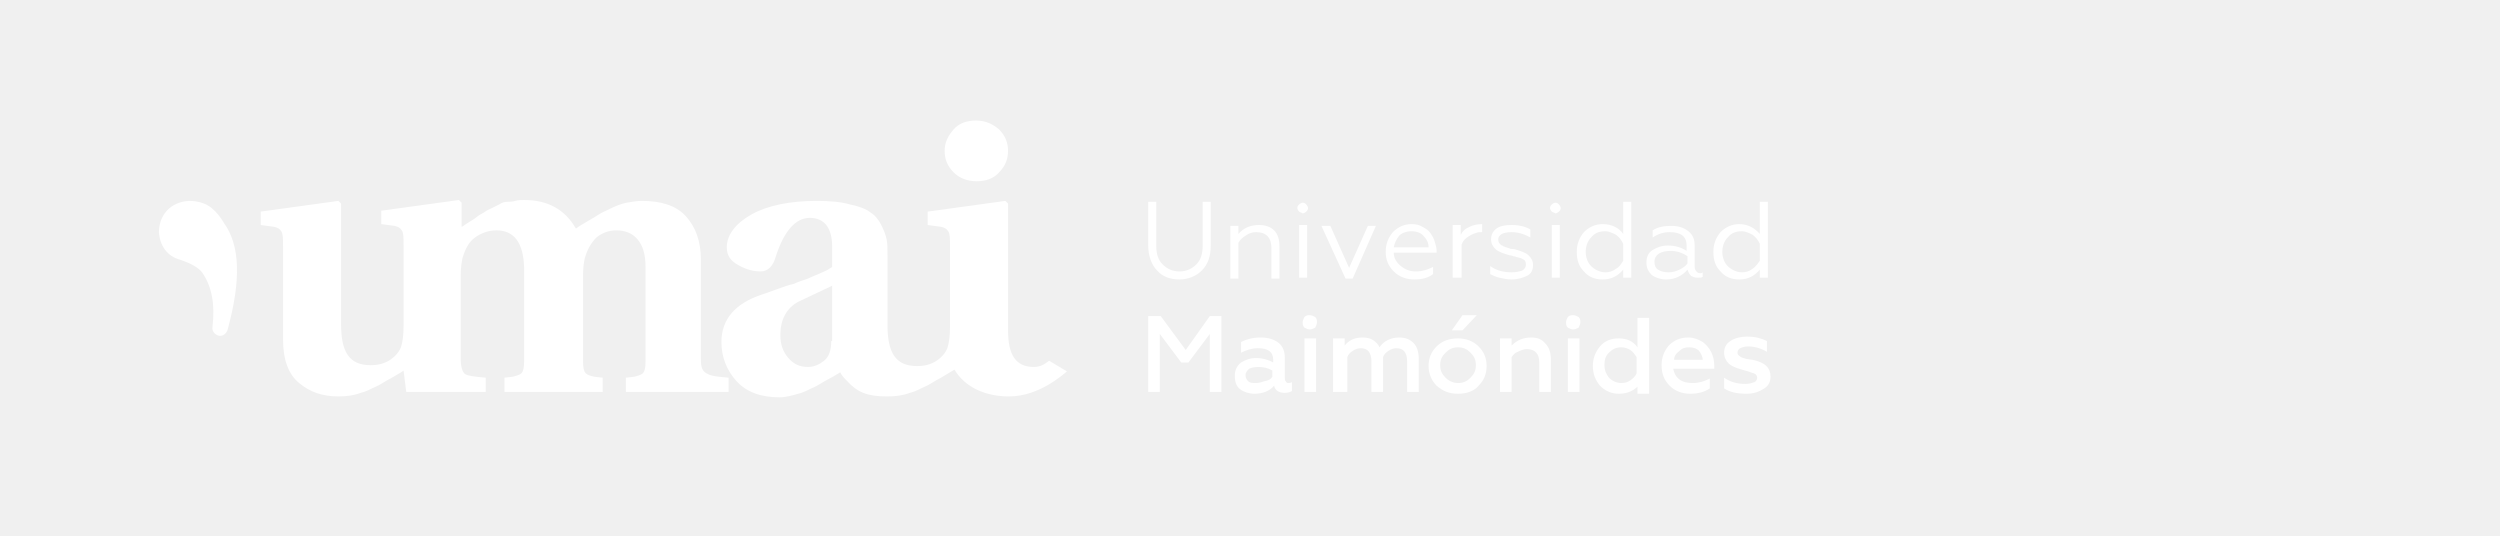
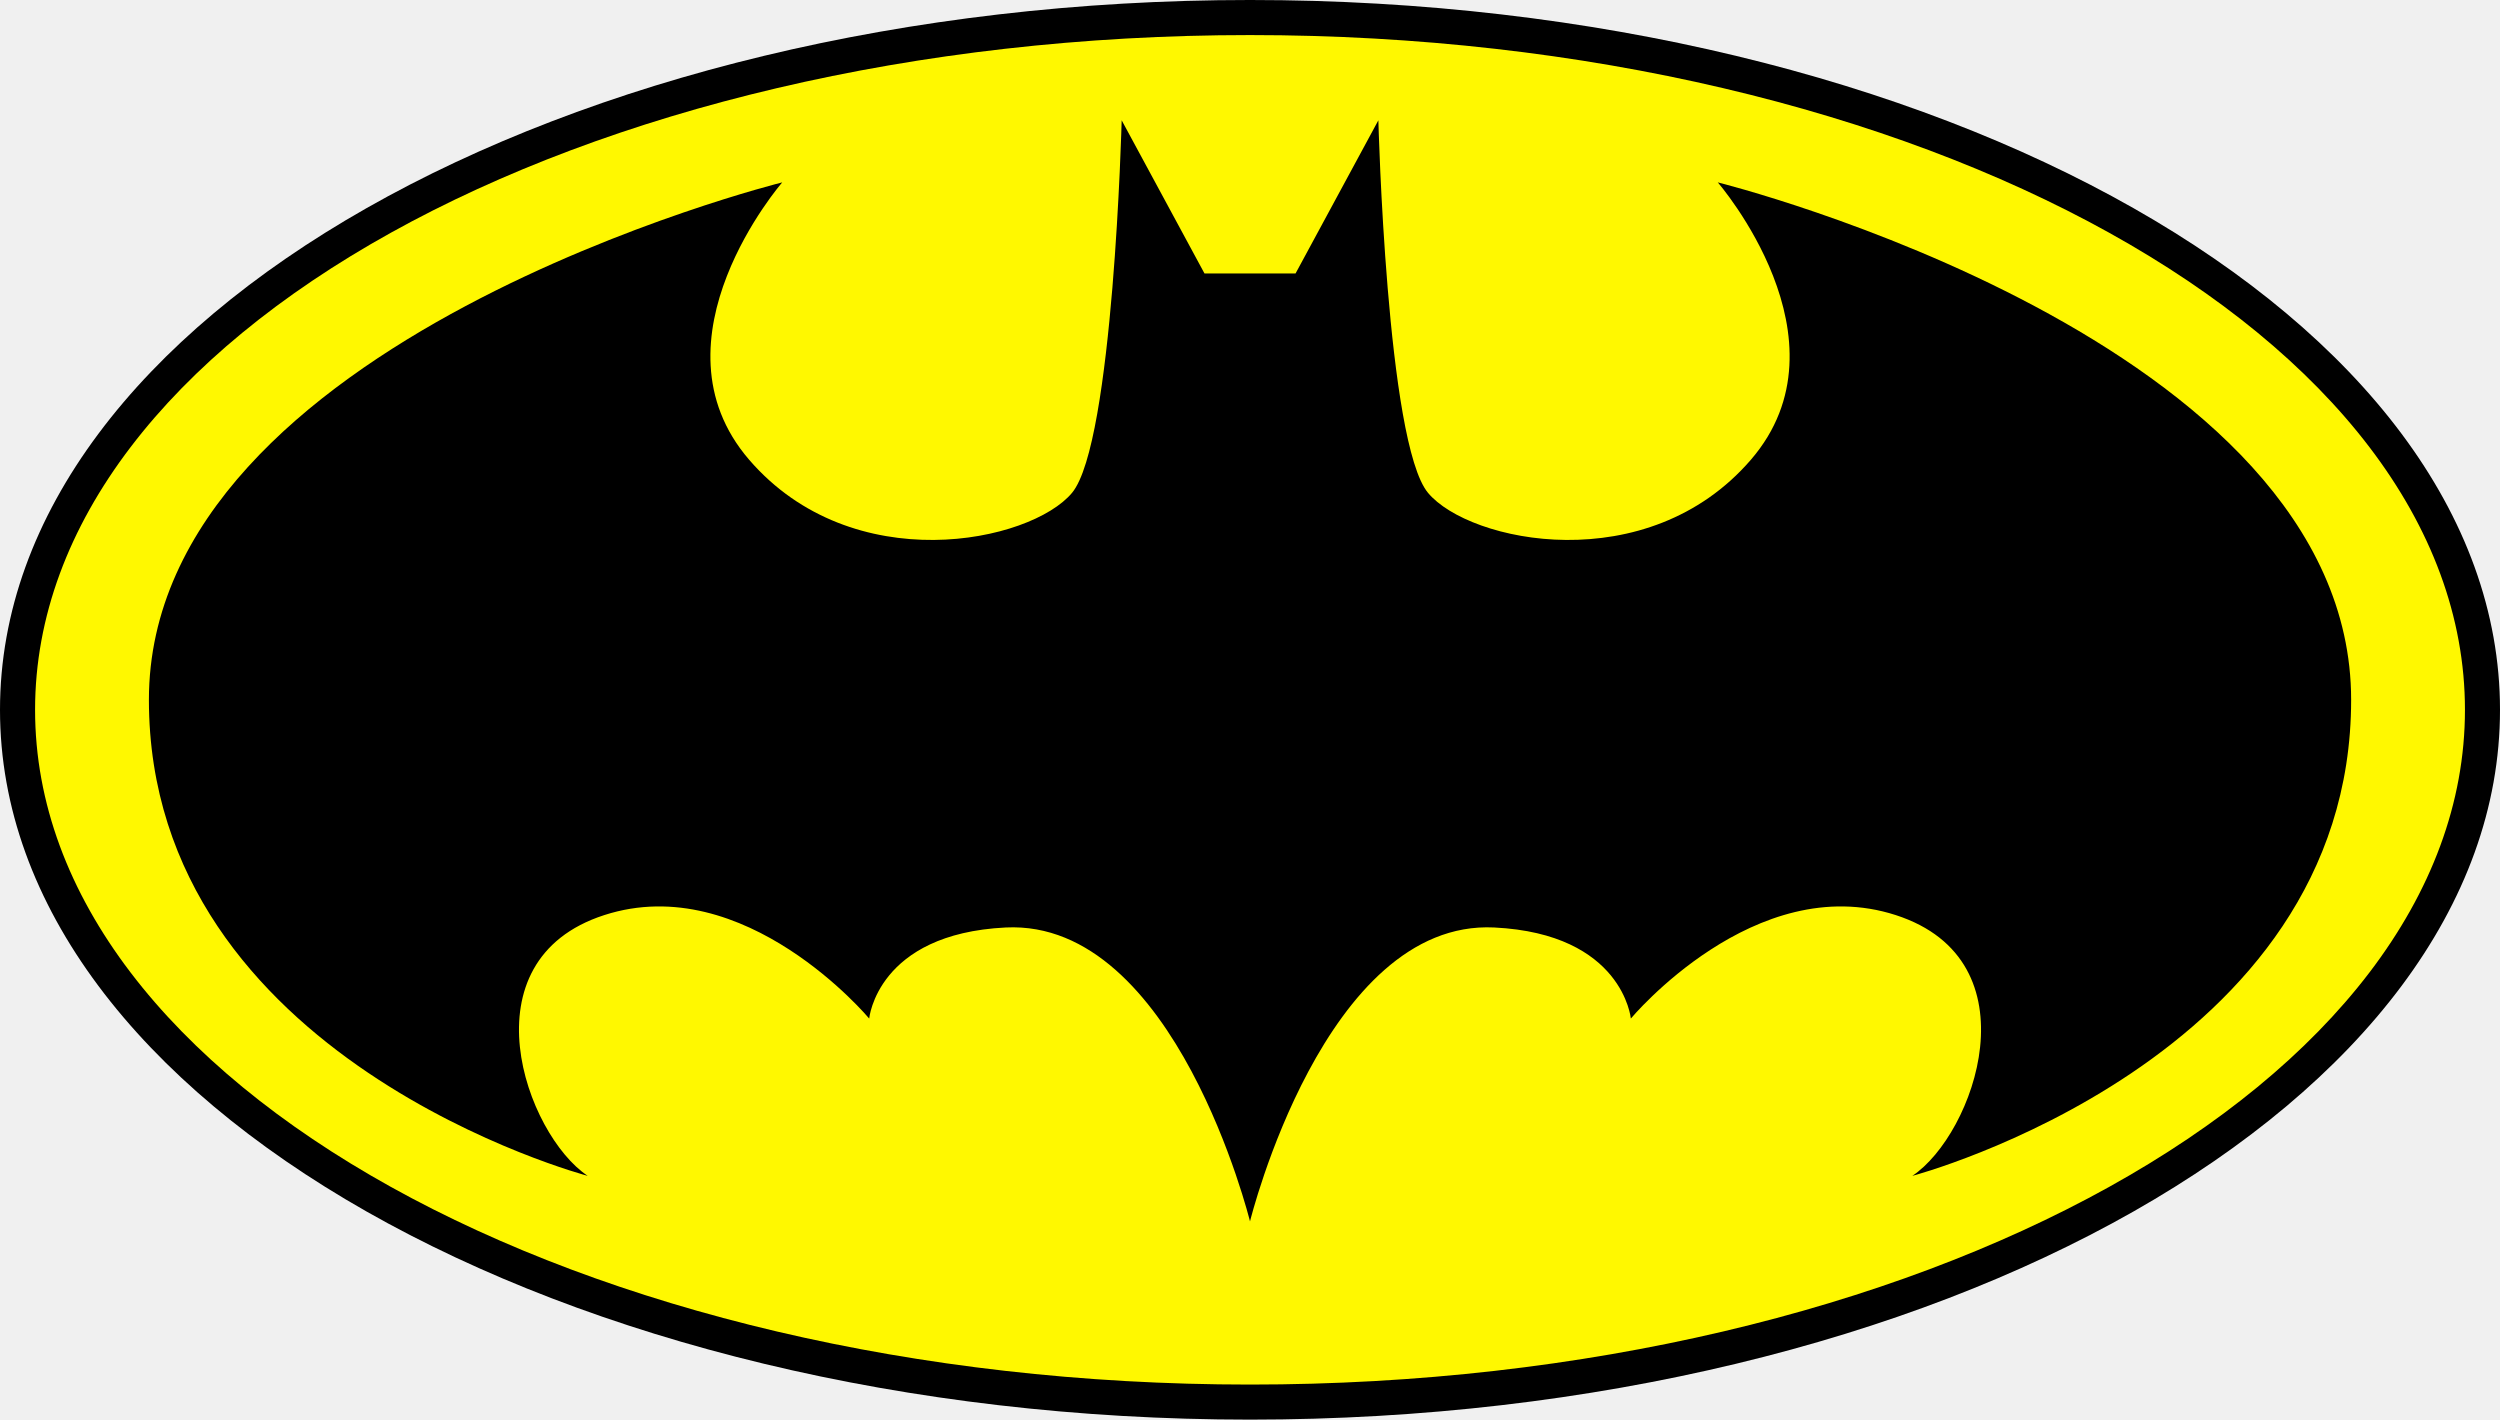
- <svg xmlns="http://www.w3.org/2000/svg" version="1.1" id="Layer_1" x="0px" y="0px" viewBox="0 0 280 60" style="enable-background:new 0 0 280 60;" xml:space="preserve">
-   <style type="text/css">
- 	.st0{fill:#FFFFFF;}
- </style>
-   <g>
-     <g>
-       <path class="st0" d="M132.1,31.3c-1,0-1.9-0.3-2.5-1c-0.6-0.6-1-1.6-1-2.8v-4.9h0.9v4.9c0,0.9,0.2,1.6,0.7,2.1    c0.5,0.5,1.1,0.8,1.9,0.8c0.8,0,1.4-0.3,1.9-0.8c0.5-0.5,0.7-1.2,0.7-2.1v-4.9h0.9v4.9c0,1.2-0.3,2.1-1,2.8    C134,30.9,133.1,31.3,132.1,31.3z" />
-       <path class="st0" d="M138.7,27.2v4h-0.9v-5.9h0.9v0.9c0.6-0.7,1.4-1,2.3-1c0.7,0,1.3,0.2,1.7,0.6c0.4,0.4,0.6,1,0.6,1.8v3.6h-0.9    v-3.4c0-1.2-0.6-1.8-1.7-1.8c-0.4,0-0.8,0.1-1.2,0.4C139.2,26.6,138.9,26.8,138.7,27.2z" />
-       <path class="st0" d="M145.5,23.7c-0.1-0.1-0.2-0.3-0.2-0.4c0-0.2,0.1-0.3,0.2-0.4c0.1-0.1,0.3-0.2,0.4-0.2c0.2,0,0.3,0.1,0.4,0.2    c0.1,0.1,0.2,0.3,0.2,0.4c0,0.2-0.1,0.3-0.2,0.4c-0.1,0.1-0.3,0.2-0.4,0.2C145.8,23.8,145.6,23.8,145.5,23.7z M146.4,31.1h-0.9    v-5.9h0.9V31.1z" />
-       <path class="st0" d="M151.5,31.2h-0.8l-2.7-5.9h1l2.1,4.7l2.1-4.7h0.9L151.5,31.2z" />
-       <path class="st0" d="M158.4,31.3c-0.9,0-1.7-0.3-2.3-0.9c-0.6-0.6-0.9-1.3-0.9-2.2c0-0.9,0.3-1.6,0.8-2.2c0.6-0.6,1.3-0.9,2.1-0.9    c0.5,0,0.9,0.1,1.2,0.3c0.4,0.2,0.7,0.4,0.9,0.7c0.2,0.3,0.4,0.6,0.5,1c0.1,0.3,0.2,0.7,0.2,1v0.2h-4.8c0,0.6,0.3,1.1,0.8,1.5    c0.5,0.4,1,0.6,1.7,0.6c0.7,0,1.3-0.2,1.9-0.5v0.8C160,31.1,159.3,31.3,158.4,31.3z M156.1,27.7h3.9c0-0.5-0.2-0.9-0.5-1.2    c-0.3-0.4-0.8-0.6-1.4-0.6c-0.6,0-1.1,0.2-1.4,0.5C156.4,26.8,156.2,27.2,156.1,27.7z" />
-       <path class="st0" d="M163.6,31.1h-0.9v-5.9h0.9v1.1c0.2-0.4,0.5-0.7,1-0.9c0.4-0.2,0.9-0.3,1.4-0.3V26c-0.3,0-0.5,0-0.7,0.1    c-0.4,0.1-0.7,0.3-1,0.5c-0.3,0.2-0.5,0.5-0.6,0.8V31.1z" />
-       <path class="st0" d="M169.3,31.3c-0.5,0-0.9-0.1-1.4-0.2c-0.4-0.1-0.8-0.3-1-0.4v-0.9c0.7,0.5,1.5,0.7,2.4,0.7    c0.5,0,0.9-0.1,1.2-0.2c0.3-0.2,0.4-0.4,0.4-0.7c0-0.3-0.1-0.5-0.4-0.6c-0.1-0.1-0.3-0.1-0.6-0.2c-0.1,0-0.2-0.1-0.4-0.1    c-0.2-0.1-0.4-0.1-0.4-0.1c-0.7-0.2-1.3-0.4-1.6-0.7c-0.3-0.3-0.5-0.6-0.5-1.1c0-0.5,0.2-0.9,0.6-1.2c0.4-0.3,1-0.4,1.7-0.4    c0.9,0,1.6,0.2,2.1,0.5v0.9c-0.7-0.4-1.4-0.6-2.1-0.6c-0.5,0-0.9,0.1-1.1,0.2c-0.3,0.2-0.4,0.4-0.4,0.6c0,0.3,0.1,0.5,0.4,0.7    c0.1,0,0.1,0,0.2,0.1c0.1,0,0.2,0.1,0.3,0.1l0.3,0.1c0.2,0.1,0.4,0.1,0.6,0.1c0.7,0.2,1.3,0.4,1.6,0.7c0.3,0.3,0.5,0.6,0.5,1.1    c0,0.5-0.2,1-0.7,1.2C170.6,31.1,170,31.3,169.3,31.3z" />
-       <path class="st0" d="M173.8,23.7c-0.1-0.1-0.2-0.3-0.2-0.4c0-0.2,0.1-0.3,0.2-0.4c0.1-0.1,0.3-0.2,0.4-0.2c0.2,0,0.3,0.1,0.4,0.2    c0.1,0.1,0.2,0.3,0.2,0.4c0,0.2-0.1,0.3-0.2,0.4c-0.1,0.1-0.3,0.2-0.4,0.2C174.1,23.8,173.9,23.8,173.8,23.7z M174.7,31.1h-0.9    v-5.9h0.9V31.1z" />
-       <path class="st0" d="M181.8,26.2v-3.6h0.9v8.5h-0.9v-0.9c-0.6,0.7-1.3,1.1-2.3,1.1c-0.9,0-1.6-0.3-2.1-0.9    c-0.6-0.6-0.8-1.3-0.8-2.2c0-0.9,0.3-1.6,0.8-2.2c0.6-0.6,1.3-0.9,2.1-0.9C180.5,25.1,181.3,25.5,181.8,26.2z M181.8,29.2v-1.9    c-0.2-0.4-0.4-0.7-0.8-1c-0.4-0.2-0.8-0.4-1.2-0.4c-0.7,0-1.2,0.2-1.6,0.7c-0.4,0.4-0.6,1-0.6,1.6c0,0.6,0.2,1.2,0.6,1.6    c0.4,0.4,1,0.7,1.6,0.7c0.4,0,0.8-0.1,1.2-0.4C181.4,29.9,181.6,29.5,181.8,29.2z" />
-       <path class="st0" d="M186.6,31.3c-0.6,0-1.2-0.2-1.6-0.5c-0.4-0.4-0.6-0.8-0.6-1.4c0-0.6,0.2-1.1,0.7-1.4c0.5-0.3,1-0.5,1.7-0.5    c0.8,0,1.5,0.2,2.1,0.6v-0.6c0-1-0.6-1.5-1.9-1.5c-0.7,0-1.3,0.2-1.9,0.6v-0.8c0.6-0.4,1.3-0.5,2.1-0.5c0.8,0,1.4,0.2,1.9,0.6    c0.5,0.4,0.7,0.9,0.7,1.6v2.4c0,0.2,0.1,0.4,0.2,0.5c0.1,0.1,0.2,0.2,0.4,0.2c0.1,0,0.2,0,0.3-0.1V31c-0.1,0.1-0.3,0.1-0.6,0.1    c-0.3,0-0.5-0.1-0.7-0.2c-0.2-0.2-0.3-0.4-0.4-0.7C188.4,30.9,187.6,31.3,186.6,31.3z M186.9,30.5c0.4,0,0.8-0.1,1.2-0.3    c0.4-0.2,0.7-0.4,0.9-0.7v-0.8c-0.6-0.4-1.2-0.6-1.9-0.6c-0.5,0-1,0.1-1.3,0.3c-0.3,0.2-0.5,0.5-0.5,0.9c0,0.4,0.1,0.7,0.4,0.9    C186,30.4,186.4,30.5,186.9,30.5z" />
-       <path class="st0" d="M197.1,26.2v-3.6h0.9v8.5h-0.9v-0.9c-0.6,0.7-1.3,1.1-2.3,1.1c-0.9,0-1.6-0.3-2.1-0.9    c-0.6-0.6-0.8-1.3-0.8-2.2c0-0.9,0.3-1.6,0.8-2.2c0.6-0.6,1.3-0.9,2.1-0.9C195.7,25.1,196.5,25.5,197.1,26.2z M197.1,29.2v-1.9    c-0.2-0.4-0.4-0.7-0.8-1c-0.4-0.2-0.8-0.4-1.2-0.4c-0.7,0-1.2,0.2-1.6,0.7c-0.4,0.4-0.6,1-0.6,1.6c0,0.6,0.2,1.2,0.6,1.6    c0.4,0.4,1,0.7,1.6,0.7c0.4,0,0.8-0.1,1.2-0.4C196.6,29.9,196.9,29.5,197.1,29.2z" />
-       <path class="st0" d="M129.9,43.9h-1.3v-8.5h1.4l2.8,3.8l2.7-3.8h1.3v8.5h-1.3v-6.5l-2.4,3.2h-0.8l-2.4-3.2V43.9z" />
-       <path class="st0" d="M144.3,42.9c0.1,0,0.2,0,0.4-0.1v1c-0.2,0.1-0.4,0.2-0.8,0.2c-0.7,0-1.1-0.3-1.2-0.8    c-0.5,0.6-1.3,0.9-2.2,0.9c-0.6,0-1.2-0.2-1.6-0.5c-0.4-0.3-0.6-0.8-0.6-1.5c0-0.6,0.2-1.1,0.7-1.5c0.5-0.3,1-0.5,1.7-0.5    c0.7,0,1.4,0.2,1.9,0.5v-0.3c0-0.9-0.6-1.3-1.7-1.3c-0.7,0-1.3,0.2-1.9,0.5v-1.2c0.6-0.3,1.3-0.5,2.2-0.5c0.8,0,1.5,0.2,2,0.6    c0.5,0.4,0.7,1,0.7,1.7v2.2c0,0.2,0,0.3,0.1,0.4C144.1,42.9,144.2,42.9,144.3,42.9z M142.5,42.2v-0.7c-0.5-0.3-1-0.4-1.6-0.4    c-0.4,0-0.8,0.1-1,0.2c-0.2,0.2-0.4,0.4-0.4,0.7c0,0.3,0.1,0.5,0.3,0.7c0.2,0.2,0.5,0.2,0.9,0.2c0.3,0,0.6-0.1,0.9-0.2    C142.1,42.6,142.3,42.5,142.5,42.2z" />
-       <path class="st0" d="M146.7,36.9c-0.2,0-0.4-0.1-0.6-0.2c-0.2-0.2-0.2-0.4-0.2-0.6c0-0.2,0.1-0.4,0.2-0.6c0.2-0.2,0.4-0.2,0.6-0.2    c0.2,0,0.4,0.1,0.6,0.2c0.2,0.2,0.2,0.4,0.2,0.6c0,0.2-0.1,0.4-0.2,0.6C147.1,36.8,146.9,36.9,146.7,36.9z M147.4,43.9h-1.3v-6    h1.3V43.9z" />
-       <path class="st0" d="M150.6,43.9h-1.3v-6h1.3v0.8c0.5-0.6,1.1-0.9,2-0.9c0.5,0,0.9,0.1,1.2,0.3c0.3,0.2,0.6,0.5,0.7,0.8    c0.2-0.3,0.5-0.6,0.9-0.8c0.4-0.2,0.8-0.3,1.3-0.3c0.7,0,1.2,0.2,1.6,0.6c0.4,0.4,0.6,1,0.6,1.8v3.7h-1.3v-3.4    c0-1-0.4-1.5-1.2-1.5c-0.3,0-0.6,0.1-0.9,0.3c-0.3,0.2-0.5,0.4-0.6,0.7v3.9h-1.3v-3.4c0-1-0.4-1.5-1.2-1.5c-0.3,0-0.6,0.1-0.9,0.3    c-0.3,0.2-0.5,0.4-0.6,0.7V43.9z" />
-       <path class="st0" d="M163.3,44.1c-1,0-1.7-0.3-2.4-0.9c-0.6-0.6-0.9-1.4-0.9-2.2c0-0.9,0.3-1.6,0.9-2.2c0.6-0.6,1.4-0.9,2.4-0.9    c0.9,0,1.7,0.3,2.3,0.9c0.6,0.6,0.9,1.3,0.9,2.2c0,0.9-0.3,1.6-0.9,2.2C165.1,43.8,164.3,44.1,163.3,44.1z M163.3,42.9    c0.6,0,1-0.2,1.4-0.6c0.4-0.4,0.6-0.8,0.6-1.4c0-0.6-0.2-1-0.6-1.4c-0.4-0.4-0.8-0.6-1.4-0.6c-0.6,0-1,0.2-1.4,0.6    c-0.4,0.4-0.6,0.8-0.6,1.4c0,0.6,0.2,1,0.6,1.4C162.3,42.7,162.8,42.9,163.3,42.9z M163.8,37h-1.2l1.2-1.7h1.6L163.8,37z" />
-       <path class="st0" d="M169.3,40v3.9H168v-6h1.3v0.8c0.6-0.6,1.3-0.9,2.2-0.9c0.7,0,1.2,0.2,1.6,0.7c0.4,0.4,0.6,1,0.6,1.8v3.6h-1.3    v-3.3c0-1-0.5-1.5-1.4-1.5c-0.3,0-0.6,0.1-1,0.3C169.7,39.5,169.5,39.7,169.3,40z" />
-       <path class="st0" d="M176.2,36.9c-0.2,0-0.4-0.1-0.6-0.2c-0.2-0.2-0.2-0.4-0.2-0.6c0-0.2,0.1-0.4,0.2-0.6c0.2-0.2,0.4-0.2,0.6-0.2    c0.2,0,0.4,0.1,0.6,0.2c0.2,0.2,0.2,0.4,0.2,0.6c0,0.2-0.1,0.4-0.2,0.6C176.6,36.8,176.4,36.9,176.2,36.9z M176.9,43.9h-1.3v-6    h1.3V43.9z" />
-       <path class="st0" d="M181.3,44.1c-0.8,0-1.5-0.3-2.1-0.9c-0.5-0.6-0.8-1.3-0.8-2.2c0-0.9,0.3-1.6,0.8-2.2c0.5-0.6,1.2-0.9,2.1-0.9    c0.9,0,1.6,0.3,2.1,1v-3.3h1.3v8.5h-1.3v-0.8C182.9,43.8,182.2,44.1,181.3,44.1z M181.6,42.9c0.4,0,0.7-0.1,1-0.3    c0.3-0.2,0.6-0.5,0.7-0.8V40c-0.2-0.3-0.4-0.6-0.7-0.8c-0.3-0.2-0.7-0.3-1-0.3c-0.6,0-1,0.2-1.4,0.6c-0.4,0.4-0.5,0.8-0.5,1.4    c0,0.6,0.2,1,0.5,1.4C180.6,42.7,181.1,42.9,181.6,42.9z" />
-       <path class="st0" d="M186.1,40.9c0-0.9,0.3-1.6,0.8-2.2c0.6-0.6,1.3-0.9,2.2-0.9c0.6,0,1.1,0.2,1.6,0.5c0.8,0.6,1.3,1.5,1.3,2.7    v0.3h-4.6c0.1,0.5,0.3,0.9,0.7,1.2c0.4,0.3,0.9,0.4,1.5,0.4c0.7,0,1.3-0.2,1.9-0.5v1.1c-0.6,0.4-1.3,0.6-2.2,0.6    c-0.9,0-1.7-0.3-2.3-0.9C186.4,42.6,186.1,41.9,186.1,40.9z M187.5,40.3h3.2c0-0.4-0.2-0.7-0.4-1c-0.3-0.3-0.7-0.4-1.1-0.4    c-0.5,0-0.8,0.1-1.1,0.4C187.7,39.6,187.5,39.9,187.5,40.3z" />
-       <path class="st0" d="M195.6,44.1c-1.1,0-1.9-0.2-2.5-0.6v-1.2c0.7,0.5,1.5,0.7,2.4,0.7c0.4,0,0.7-0.1,1-0.2    c0.2-0.1,0.3-0.3,0.3-0.5c0-0.2-0.1-0.4-0.4-0.5c-0.1,0-0.3-0.1-0.6-0.2l-0.7-0.2c-0.7-0.2-1.2-0.4-1.5-0.7    c-0.3-0.3-0.5-0.7-0.5-1.2c0-0.5,0.2-1,0.7-1.3c0.4-0.3,1.1-0.5,1.9-0.5c0.9,0,1.6,0.2,2.2,0.5v1.2c-0.7-0.4-1.4-0.6-2.1-0.6    c-0.4,0-0.7,0.1-0.9,0.2c-0.2,0.1-0.3,0.3-0.3,0.5c0,0.2,0.1,0.3,0.4,0.5c0,0,0.2,0.1,0.6,0.2l0.7,0.1c1.4,0.3,2,0.9,2,1.9    c0,0.5-0.2,1-0.7,1.3C197,43.9,196.4,44.1,195.6,44.1z" />
-     </g>
-     <g>
-       <path class="st0" d="M78.5,40.2V29.1c0-2.1-0.6-3.7-1.7-4.9c-1.1-1.2-2.8-1.7-4.9-1.7c-0.6,0-1.1,0.1-1.7,0.2    c-0.5,0.1-1.1,0.3-1.7,0.6c-0.6,0.3-1.1,0.5-1.4,0.7c-0.3,0.2-0.8,0.5-1.5,0.9c-0.7,0.4-1.1,0.7-1.1,0.7c-1.2-2.1-3.1-3.2-5.8-3.2    c-0.3,0-0.7,0-1,0.1c-0.3,0.1-0.6,0.1-0.9,0.1c-0.3,0-0.6,0.1-0.9,0.3c-0.4,0.2-0.6,0.3-0.8,0.4c-0.2,0.1-0.5,0.2-0.9,0.5    c-0.4,0.2-0.7,0.4-0.8,0.5c-0.1,0.1-0.4,0.3-0.9,0.6c-0.5,0.3-0.7,0.5-0.8,0.5l0-2.7l-0.3-0.3l-8.7,1.2v1.5l1.5,0.2    c0.4,0.1,0.6,0.2,0.8,0.5c0.2,0.3,0.2,0.8,0.2,1.7v9c0,1-0.1,1.8-0.3,2.4c-0.2,0.5-0.6,1-1.2,1.4c-0.6,0.4-1.3,0.6-2.2,0.6    c-2.4,0-3.3-1.5-3.3-4.6V22.8l-0.3-0.3l-8.7,1.2v1.5l1.5,0.2c0.4,0.1,0.6,0.2,0.8,0.5c0.2,0.3,0.2,0.8,0.2,1.7V38    c0,2.3,0.6,3.9,1.8,4.9c1.2,1,2.6,1.5,4.4,1.5c0.9,0,1.7-0.1,2.5-0.4c0.8-0.2,1.2-0.5,1.7-0.7c0.5-0.2,1-0.6,1.8-1    c0.7-0.4,1.2-0.7,1.3-0.8l0.3,2.4h8.9v-1.6c-1.2-0.1-2-0.2-2.3-0.4c-0.3-0.2-0.5-0.8-0.5-1.7l0-9.3c0-0.9,0.1-1.5,0.2-2    c0.3-1,0.7-1.8,1.4-2.3c0.7-0.5,1.5-0.8,2.4-0.8c2,0,3,1.4,3.1,4.1v10.6c0,0.7-0.1,1.1-0.3,1.3c-0.2,0.2-0.6,0.3-1,0.4l-0.9,0.1    v1.6h11v-1.6l-0.9-0.1c-0.5-0.1-0.8-0.2-1-0.4c-0.2-0.2-0.3-0.6-0.3-1.3v-9.6c0-0.9,0.1-1.6,0.2-2c0.3-1,0.7-1.7,1.3-2.3    c0.6-0.5,1.4-0.8,2.2-0.8c1,0,1.8,0.3,2.4,1c0.6,0.7,0.9,1.7,0.9,3.1v10.6c0,0.7-0.1,1.1-0.3,1.3c-0.2,0.2-0.6,0.3-1,0.4l-0.9,0.1    v1.6h11.5v-1.6c-1.2-0.1-2-0.2-2.3-0.4C78.6,41.6,78.5,41.1,78.5,40.2z" />
-       <path class="st0" d="M109.4,20.3c1,0,1.9-0.3,2.5-1c0.7-0.7,1-1.5,1-2.4c0-0.9-0.3-1.7-1-2.4c-0.7-0.6-1.5-1-2.6-1    c-1,0-1.9,0.3-2.5,1c-0.6,0.7-1,1.4-1,2.4c0,0.9,0.3,1.7,1,2.4C107.5,20,108.4,20.3,109.4,20.3z" />
-       <path class="st0" d="M23.7,23.3c-0.6-0.5-1.5-0.8-2.5-0.8c-2.2,0.1-3.4,1.7-3.4,3.5c0.1,1.5,0.9,2.7,2.4,3.1l0,0    c1.2,0.4,2.1,0.9,2.5,1.5c1,1.5,1.4,3.4,1.1,6c-0.1,0.5,0.3,0.9,0.7,1c0.5,0.1,0.9-0.3,1-0.7c1.5-5.5,1.4-9.4-0.4-11.9    C24.7,24.3,24.2,23.7,23.7,23.3z" />
-       <path class="st0" d="M117.5,40.4c-0.5,0.4-1,0.7-1.7,0.7c-2,0-2.9-1.3-2.9-4.1V22.8l-0.3-0.3l-8.7,1.2v1.5l1.5,0.2    c0.4,0.1,0.6,0.2,0.8,0.5c0.2,0.3,0.2,0.8,0.2,1.7l0,4.3v4.7c0,1-0.1,1.8-0.3,2.4c-0.2,0.5-0.6,1-1.2,1.4    c-0.6,0.4-1.3,0.6-2.2,0.6c-2.4,0-3.3-1.5-3.3-4.6V32l0-3.5c0-0.7,0-1.2-0.1-1.7c-0.1-0.5-0.3-1-0.6-1.6c-0.3-0.6-0.7-1.1-1.2-1.4    c-0.5-0.4-1.3-0.7-2.3-0.9c-1-0.3-2.3-0.4-3.7-0.4c-3,0-5.5,0.5-7.3,1.5c-1.8,1-2.8,2.3-2.8,3.7c0,0.9,0.4,1.5,1.3,2    c0.9,0.5,1.7,0.7,2.5,0.7c0.8,0,1.4-0.6,1.7-1.7c0.9-2.8,2.2-4.3,3.8-4.3c1.6,0,2.5,1.1,2.5,3.2v2.3c-0.3,0.2-0.6,0.4-1.1,0.6    c-0.4,0.2-1,0.4-1.6,0.7c-0.6,0.2-1.2,0.4-1.6,0.6c-0.5,0.1-1.1,0.3-1.9,0.6c-0.8,0.3-1.4,0.5-1.7,0.6c-3,1-4.5,2.8-4.5,5.3    c0,1.7,0.6,3.2,1.7,4.4c1.1,1.2,2.7,1.8,4.8,1.8c0.7,0,1.4-0.2,2.1-0.4c0.8-0.2,1.2-0.5,1.7-0.7c0.5-0.2,1-0.6,1.8-1    c0.6-0.3,1-0.6,1.2-0.7c0.2,0.4,0.5,0.7,0.8,1c1.1,1.2,2.2,1.7,4.4,1.7h0.1c0.9,0,1.7-0.1,2.5-0.4c0.8-0.2,1.2-0.5,1.7-0.7    c0.5-0.2,1-0.6,1.8-1c0.7-0.4,1.3-0.8,1.5-0.9c1.2,2,3.5,3,6.1,3c3.5,0,6.2-2.6,6.5-2.8L117.5,40.4z M93.1,38.2    c0,1.1-0.3,1.8-0.8,2.2c-0.5,0.4-1.1,0.7-1.8,0.7c-0.9,0-1.6-0.3-2.2-1c-0.6-0.7-0.9-1.5-0.9-2.6c0-1.7,0.7-3,2-3.7    c0.2-0.1,1.5-0.7,3.8-1.8V38.2z" />
-     </g>
+ <svg xmlns="http://www.w3.org/2000/svg" version="1.1" id="svg4305" x="0px" y="0px" width="1000px" height="567.848px" viewBox="0 0 1000 567.848" enable-background="new 0 0 1000 567.848" xml:space="preserve">
+   <g id="layer1" transform="translate(0,-484.5131)">
+     <path id="path58" d="M500,1052.361c-275.707,0-500-127.355-500-283.914   c0-156.555,224.293-283.935,500-283.935c275.709,0,500,127.38,500,283.935C1000,925.006,775.709,1052.361,500,1052.361   L500,1052.361" />
+     <path id="path60" fill="#FFF800" d="M985.982,768.448c0,149.046-217.578,269.892-485.982,269.892   c-268.388,0-485.968-120.846-485.968-269.892c0-149.066,217.58-269.907,485.968-269.907   C768.404,498.541,985.982,619.381,985.982,768.448" />
+     <path id="path62" d="M687.104,557.465c0,0,54.646,62.929,13.257,110.944   c-41.403,48.023-112.592,33.119-129.153,13.247c-16.563-19.868-19.863-149.017-19.863-149.017l-33.125,61.262h-36.425   l-33.123-61.262c0,0-3.304,129.149-19.863,149.017c-16.562,19.872-87.752,34.776-129.156-13.247   c-41.387-48.015,13.244-110.944,13.244-110.944S59.562,620.395,59.562,764.439c0,144.057,175.521,190.42,175.521,190.42   c-24.843-16.559-49.684-86.104,6.621-104.309c56.29-18.221,105.974,41.385,105.974,41.385s3.12-33.896,54.631-36.428   C470.195,852.193,500,973.07,500,973.07s29.805-120.877,97.691-117.563c51.51,2.531,54.646,36.428,54.646,36.428   s49.668-59.605,105.976-41.385c56.289,18.205,31.462,87.75,6.621,104.309c0,0,175.521-46.363,175.521-190.42   C940.454,620.395,687.105,557.465,687.104,557.465" />
  </g>
</svg>
